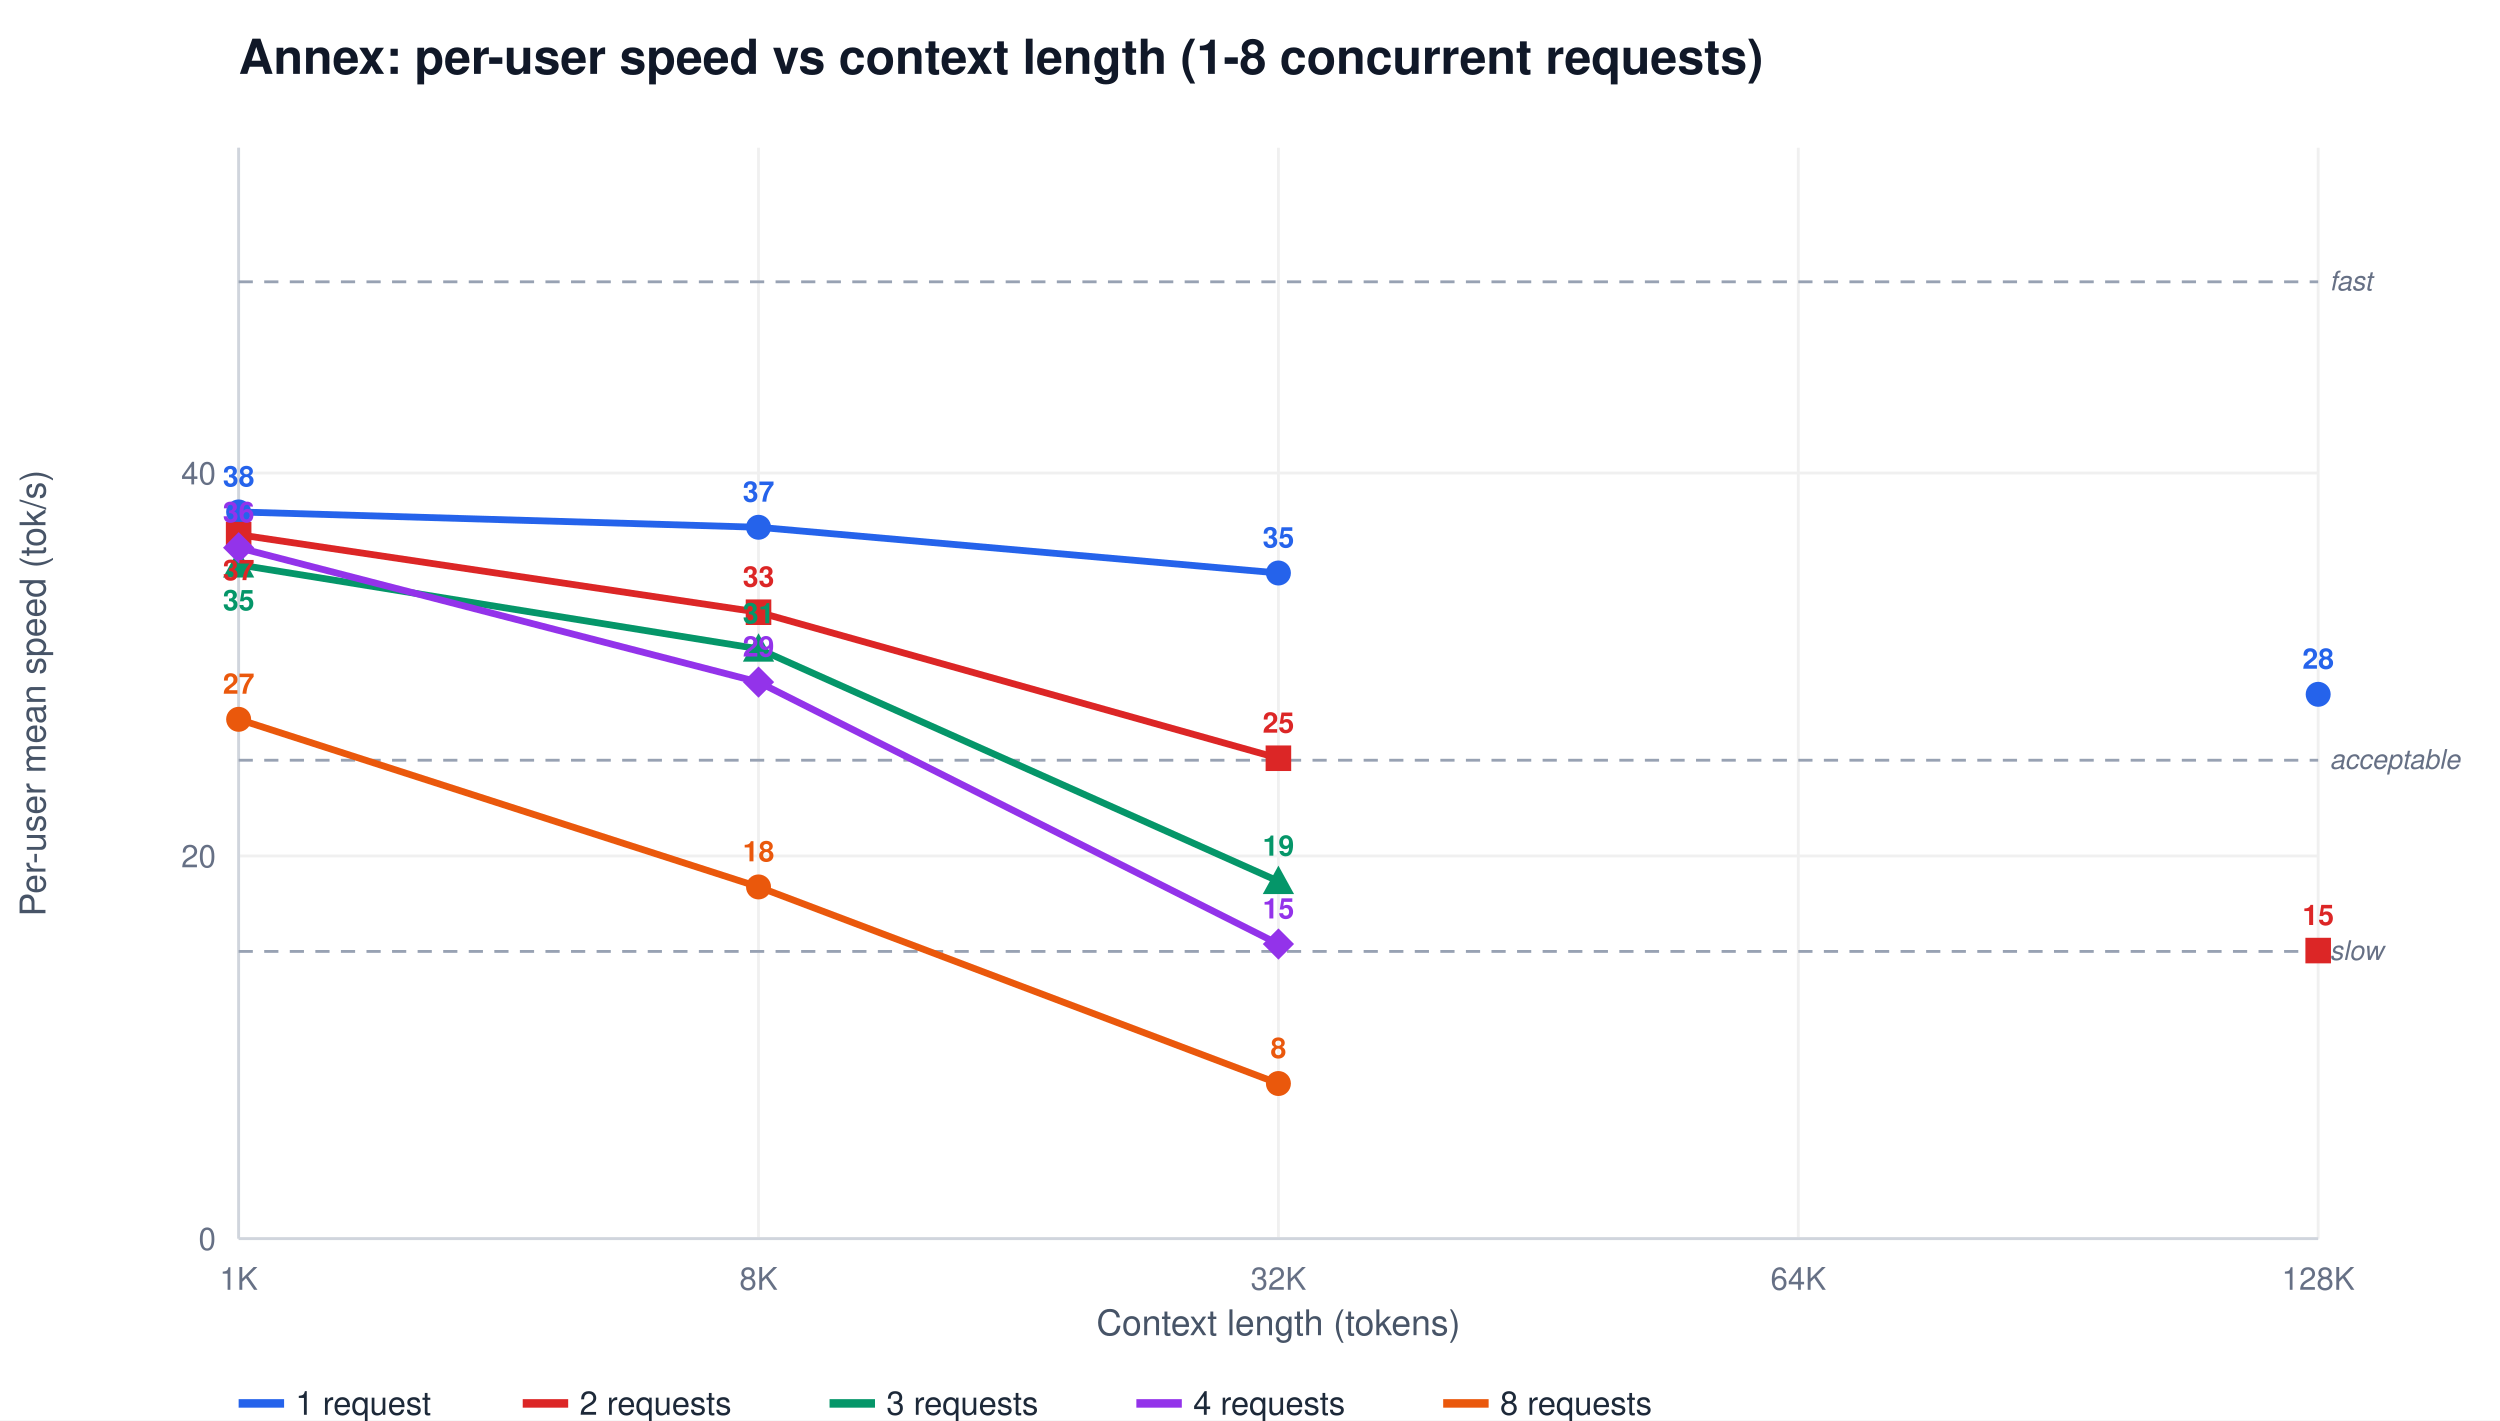
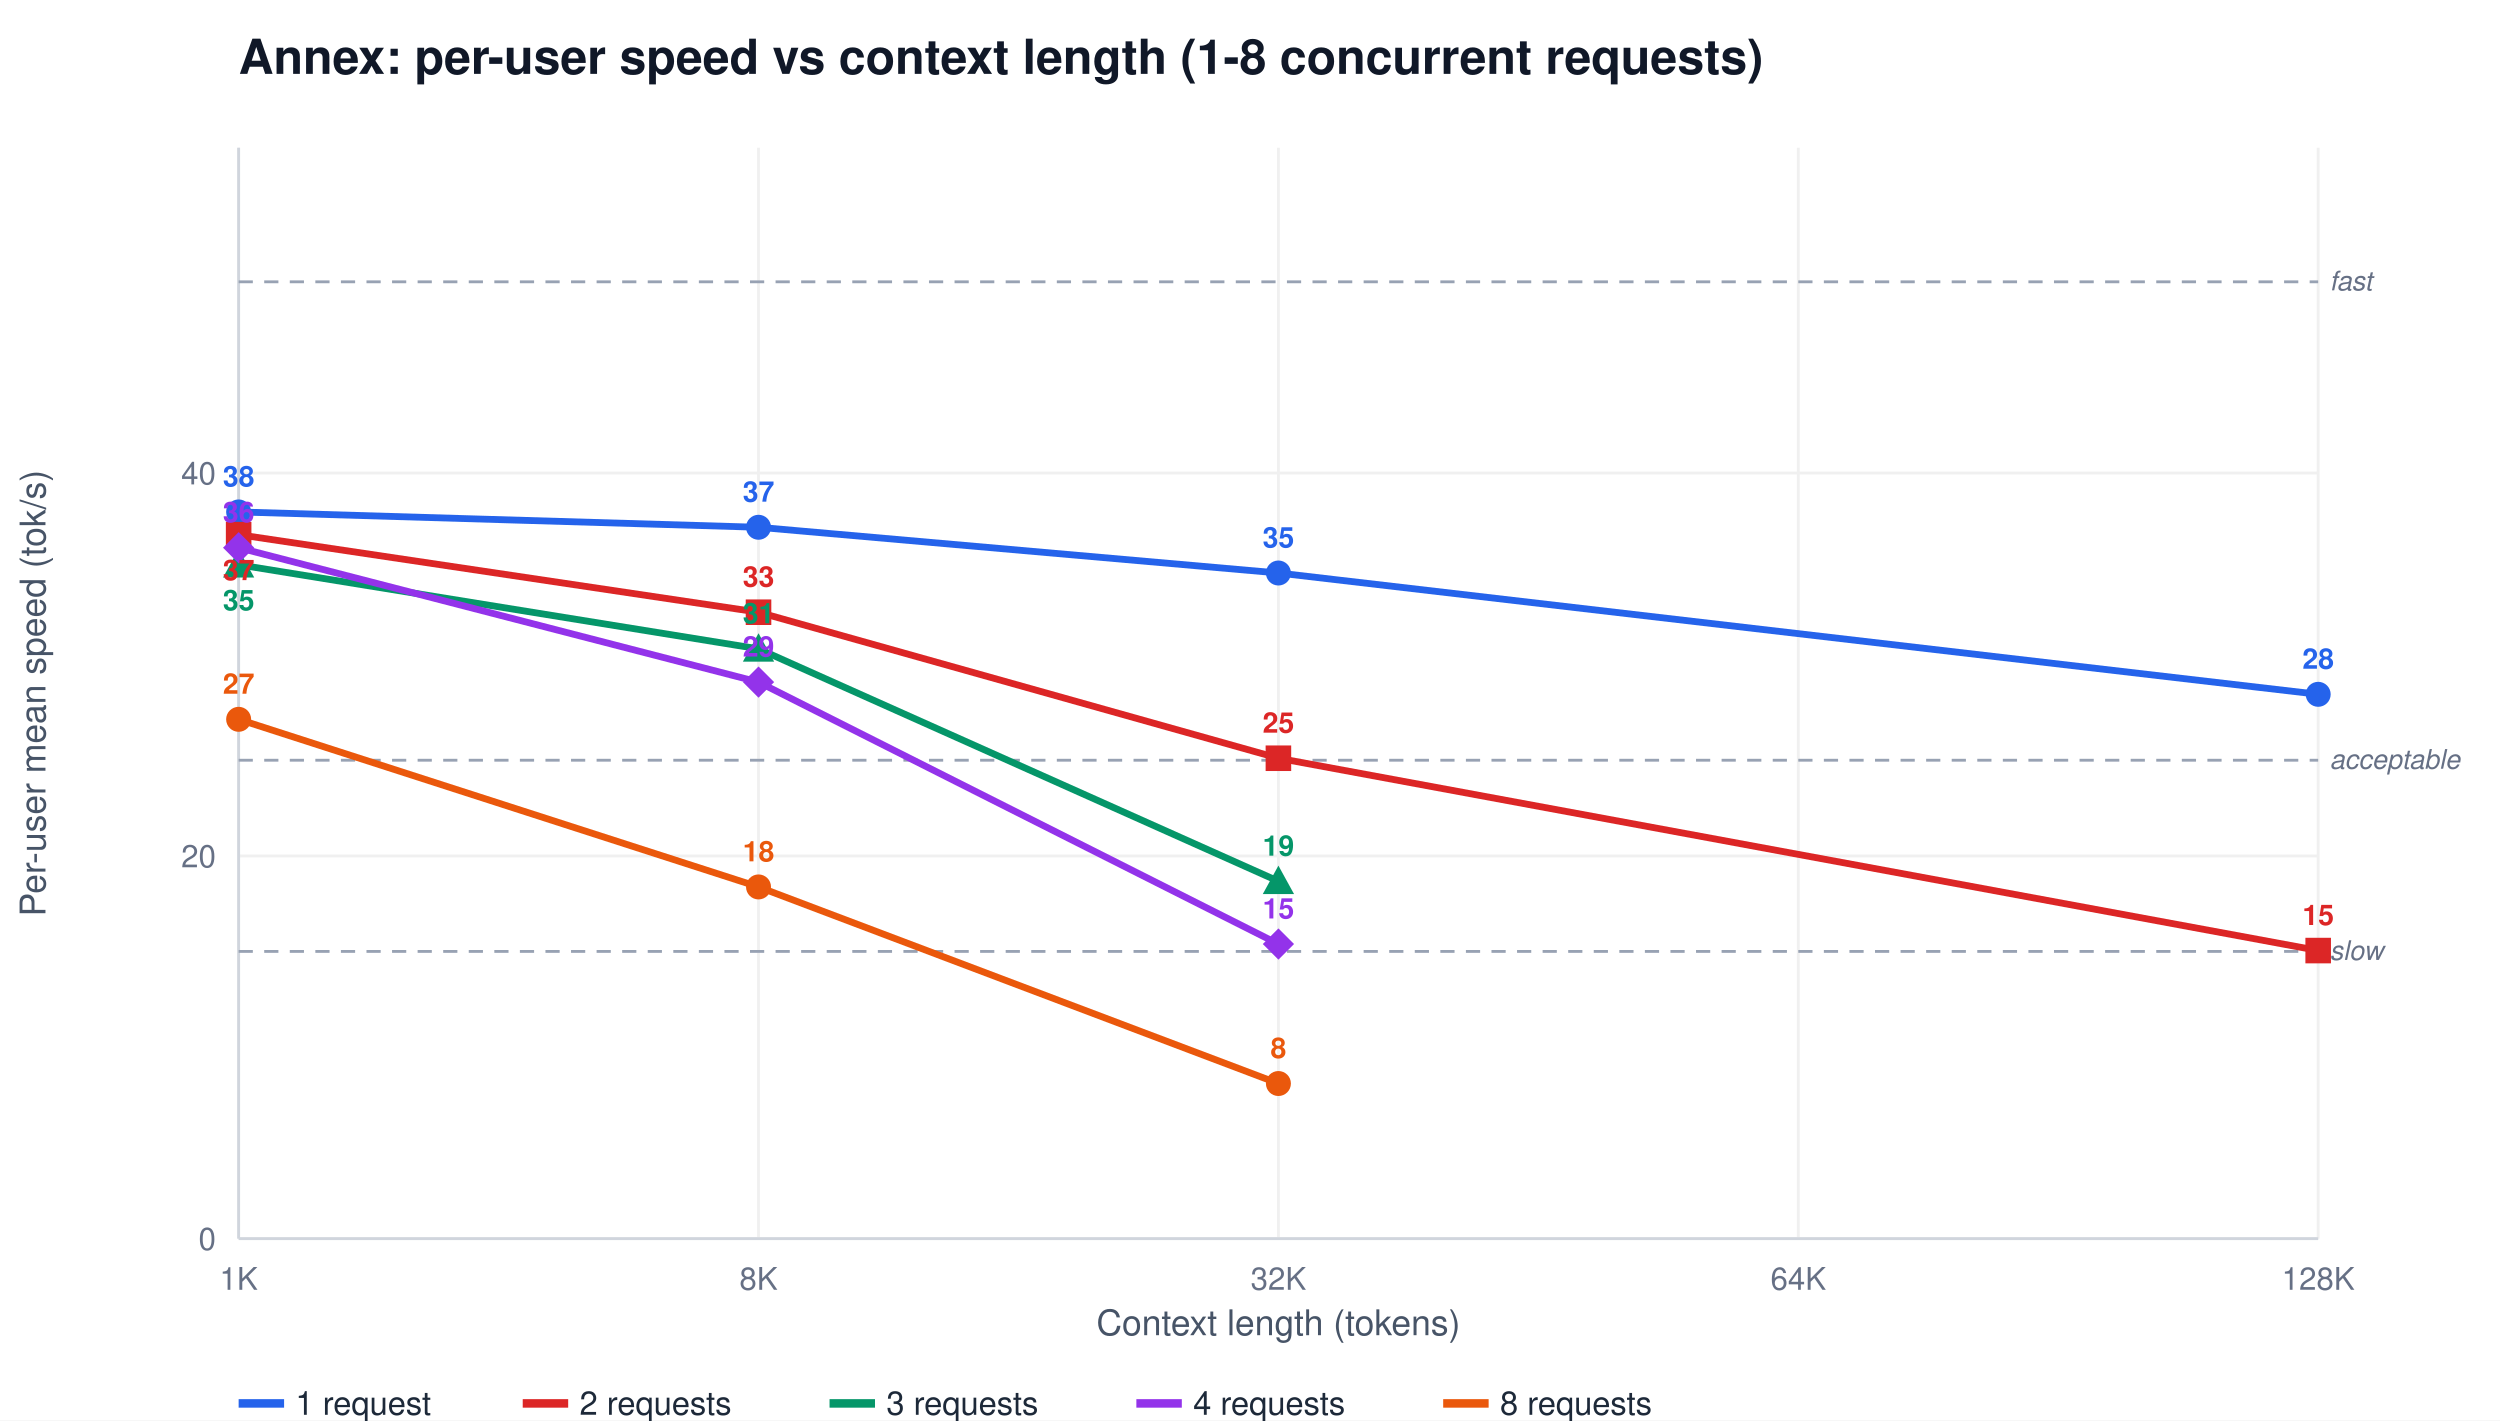
<svg xmlns="http://www.w3.org/2000/svg" width="880" height="500" viewBox="0 0 880 500" font-family="Segoe UI, Helvetica, Arial, sans-serif">
  <rect width="880" height="500" fill="#ffffff" />
  <text x="84" y="26" font-size="17" font-weight="600" fill="#101828">Annex: per-user speed vs context length (1-8 concurrent requests)</text>
  <line x1="84" y1="436.0" x2="816" y2="436.0" stroke="#f0f0f0" stroke-width="1" />
  <text x="76" y="440.0" font-size="11" fill="#667085" text-anchor="end">0</text>
  <line x1="84" y1="301.3" x2="816" y2="301.3" stroke="#f0f0f0" stroke-width="1" />
  <text x="76" y="305.3" font-size="11" fill="#667085" text-anchor="end">20</text>
  <line x1="84" y1="166.5" x2="816" y2="166.5" stroke="#f0f0f0" stroke-width="1" />
  <text x="76" y="170.5" font-size="11" fill="#667085" text-anchor="end">40</text>
  <line x1="84.0" y1="52" x2="84.0" y2="436" stroke="#f0f0f0" stroke-width="1" />
  <text x="84.0" y="454" font-size="11" fill="#667085" text-anchor="middle">1K</text>
  <line x1="267.0" y1="52" x2="267.0" y2="436" stroke="#f0f0f0" stroke-width="1" />
  <text x="267.0" y="454" font-size="11" fill="#667085" text-anchor="middle">8K</text>
  <line x1="450.0" y1="52" x2="450.0" y2="436" stroke="#f0f0f0" stroke-width="1" />
  <text x="450.0" y="454" font-size="11" fill="#667085" text-anchor="middle">32K</text>
  <line x1="633.0" y1="52" x2="633.0" y2="436" stroke="#f0f0f0" stroke-width="1" />
  <text x="633.0" y="454" font-size="11" fill="#667085" text-anchor="middle">64K</text>
  <line x1="816.0" y1="52" x2="816.0" y2="436" stroke="#f0f0f0" stroke-width="1" />
  <text x="816.0" y="454" font-size="11" fill="#667085" text-anchor="middle">128K</text>
  <line x1="84" y1="436" x2="816" y2="436" stroke="#d0d5dd" stroke-width="1" />
  <line x1="84" y1="52" x2="84" y2="436" stroke="#d0d5dd" stroke-width="1" />
  <line x1="84" y1="334.9" x2="816" y2="334.9" stroke="#98a2b3" stroke-width="1" stroke-dasharray="5 4" />
  <text x="820" y="337.9" font-size="9.5" fill="#667085" font-style="italic">slow</text>
  <line x1="84" y1="267.6" x2="816" y2="267.6" stroke="#98a2b3" stroke-width="1" stroke-dasharray="5 4" />
  <text x="820" y="270.6" font-size="9.5" fill="#667085" font-style="italic">acceptable</text>
  <line x1="84" y1="99.2" x2="816" y2="99.2" stroke="#98a2b3" stroke-width="1" stroke-dasharray="5 4" />
  <text x="820" y="102.2" font-size="9.5" fill="#667085" font-style="italic">fast</text>
-   <polyline points="84.0,180.2 267.0,185.6 450.0,201.7" fill="none" stroke="#2563eb" stroke-width="2.4" />
+   <polyline points="84.0,180.2 267.0,185.6 450.0,201.7 816.0,244.4" fill="none" stroke="#2563eb" stroke-width="2.4" />
  <circle cx="84.0" cy="180.2" r="4.4" fill="#2563eb" />
  <circle cx="267.0" cy="185.6" r="4.4" fill="#2563eb" />
  <circle cx="450.0" cy="201.7" r="4.4" fill="#2563eb" />
  <circle cx="816.0" cy="244.4" r="4.4" fill="#2563eb" />
-   <polyline points="84.0,188.2 267.0,215.5 450.0,266.9" fill="none" stroke="#dc2626" stroke-width="2.4" />
+   <polyline points="84.0,188.2 267.0,215.5 450.0,266.9 816.0,334.6" fill="none" stroke="#dc2626" stroke-width="2.4" />
  <rect x="79.5" y="183.7" width="9" height="9" fill="#dc2626" />
  <rect x="262.5" y="211.0" width="9" height="9" fill="#dc2626" />
  <rect x="445.5" y="262.4" width="9" height="9" fill="#dc2626" />
  <rect x="811.5" y="330.1" width="9" height="9" fill="#dc2626" />
  <polyline points="84.0,198.8 267.0,228.4 450.0,310.2" fill="none" stroke="#059669" stroke-width="2.4" />
  <polygon points="84.0,193.3 78.5,203.3 89.5,203.3" fill="#059669" />
  <polygon points="267.0,222.9 261.5,232.9 272.5,232.9" fill="#059669" />
  <polygon points="450.0,304.7 444.5,314.7 455.5,314.7" fill="#059669" />
  <polyline points="84.0,192.8 267.0,240.1 450.0,332.3" fill="none" stroke="#9333ea" stroke-width="2.4" />
  <polygon points="84.0,187.3 89.5,192.8 84.0,198.3 78.5,192.8" fill="#9333ea" />
  <polygon points="267.0,234.6 272.5,240.1 267.0,245.6 261.5,240.1" fill="#9333ea" />
  <polygon points="450.0,326.8 455.5,332.3 450.0,337.8 444.5,332.3" fill="#9333ea" />
  <polyline points="84.0,253.2 267.0,312.2 450.0,381.4" fill="none" stroke="#ea580c" stroke-width="2.4" />
  <circle cx="84.0" cy="253.2" r="4.4" fill="#ea580c" />
  <circle cx="267.0" cy="312.2" r="4.4" fill="#ea580c" />
  <circle cx="450.0" cy="381.4" r="4.4" fill="#ea580c" />
  <text x="84.0" y="171.2" font-size="10" fill="#2563eb" text-anchor="middle" font-weight="600">38</text>
  <text x="84.0" y="204.2" font-size="10" fill="#dc2626" text-anchor="middle" font-weight="600">37</text>
  <text x="84.0" y="183.8" font-size="10" fill="#9333ea" text-anchor="middle" font-weight="600">36</text>
  <text x="84.0" y="214.8" font-size="10" fill="#059669" text-anchor="middle" font-weight="600">35</text>
  <text x="84.0" y="244.2" font-size="10" fill="#ea580c" text-anchor="middle" font-weight="600">27</text>
  <text x="267.0" y="176.6" font-size="10" fill="#2563eb" text-anchor="middle" font-weight="600">37</text>
  <text x="267.0" y="206.5" font-size="10" fill="#dc2626" text-anchor="middle" font-weight="600">33</text>
  <text x="267.0" y="219.4" font-size="10" fill="#059669" text-anchor="middle" font-weight="600">31</text>
  <text x="267.0" y="231.1" font-size="10" fill="#9333ea" text-anchor="middle" font-weight="600">29</text>
  <text x="267.0" y="303.2" font-size="10" fill="#ea580c" text-anchor="middle" font-weight="600">18</text>
  <text x="450.0" y="192.7" font-size="10" fill="#2563eb" text-anchor="middle" font-weight="600">35</text>
  <text x="450.0" y="257.9" font-size="10" fill="#dc2626" text-anchor="middle" font-weight="600">25</text>
  <text x="450.0" y="301.2" font-size="10" fill="#059669" text-anchor="middle" font-weight="600">19</text>
  <text x="450.0" y="323.3" font-size="10" fill="#9333ea" text-anchor="middle" font-weight="600">15</text>
  <text x="450.0" y="372.4" font-size="10" fill="#ea580c" text-anchor="middle" font-weight="600">8</text>
  <text x="816.0" y="235.4" font-size="10" fill="#2563eb" text-anchor="middle" font-weight="600">28</text>
  <text x="816.0" y="325.6" font-size="10" fill="#dc2626" text-anchor="middle" font-weight="600">15</text>
  <line x1="84" y1="494" x2="100" y2="494" stroke="#2563eb" stroke-width="3" />
  <text x="104" y="498" font-size="11.5" fill="#1d2939">1 request</text>
  <line x1="184" y1="494" x2="200" y2="494" stroke="#dc2626" stroke-width="3" />
  <text x="204" y="498" font-size="11.5" fill="#1d2939">2 requests</text>
  <line x1="292" y1="494" x2="308" y2="494" stroke="#059669" stroke-width="3" />
  <text x="312" y="498" font-size="11.5" fill="#1d2939">3 requests</text>
  <line x1="400" y1="494" x2="416" y2="494" stroke="#9333ea" stroke-width="3" />
  <text x="420" y="498" font-size="11.5" fill="#1d2939">4 requests</text>
  <line x1="508" y1="494" x2="524" y2="494" stroke="#ea580c" stroke-width="3" />
  <text x="528" y="498" font-size="11.5" fill="#1d2939">8 requests</text>
  <text x="450" y="470" font-size="12.5" fill="#475467" text-anchor="middle">Context length (tokens)</text>
  <text x="16" y="244" font-size="12.5" fill="#475467" text-anchor="middle" transform="rotate(-90 16 244)">Per-user mean speed (tok/s)</text>
</svg>
